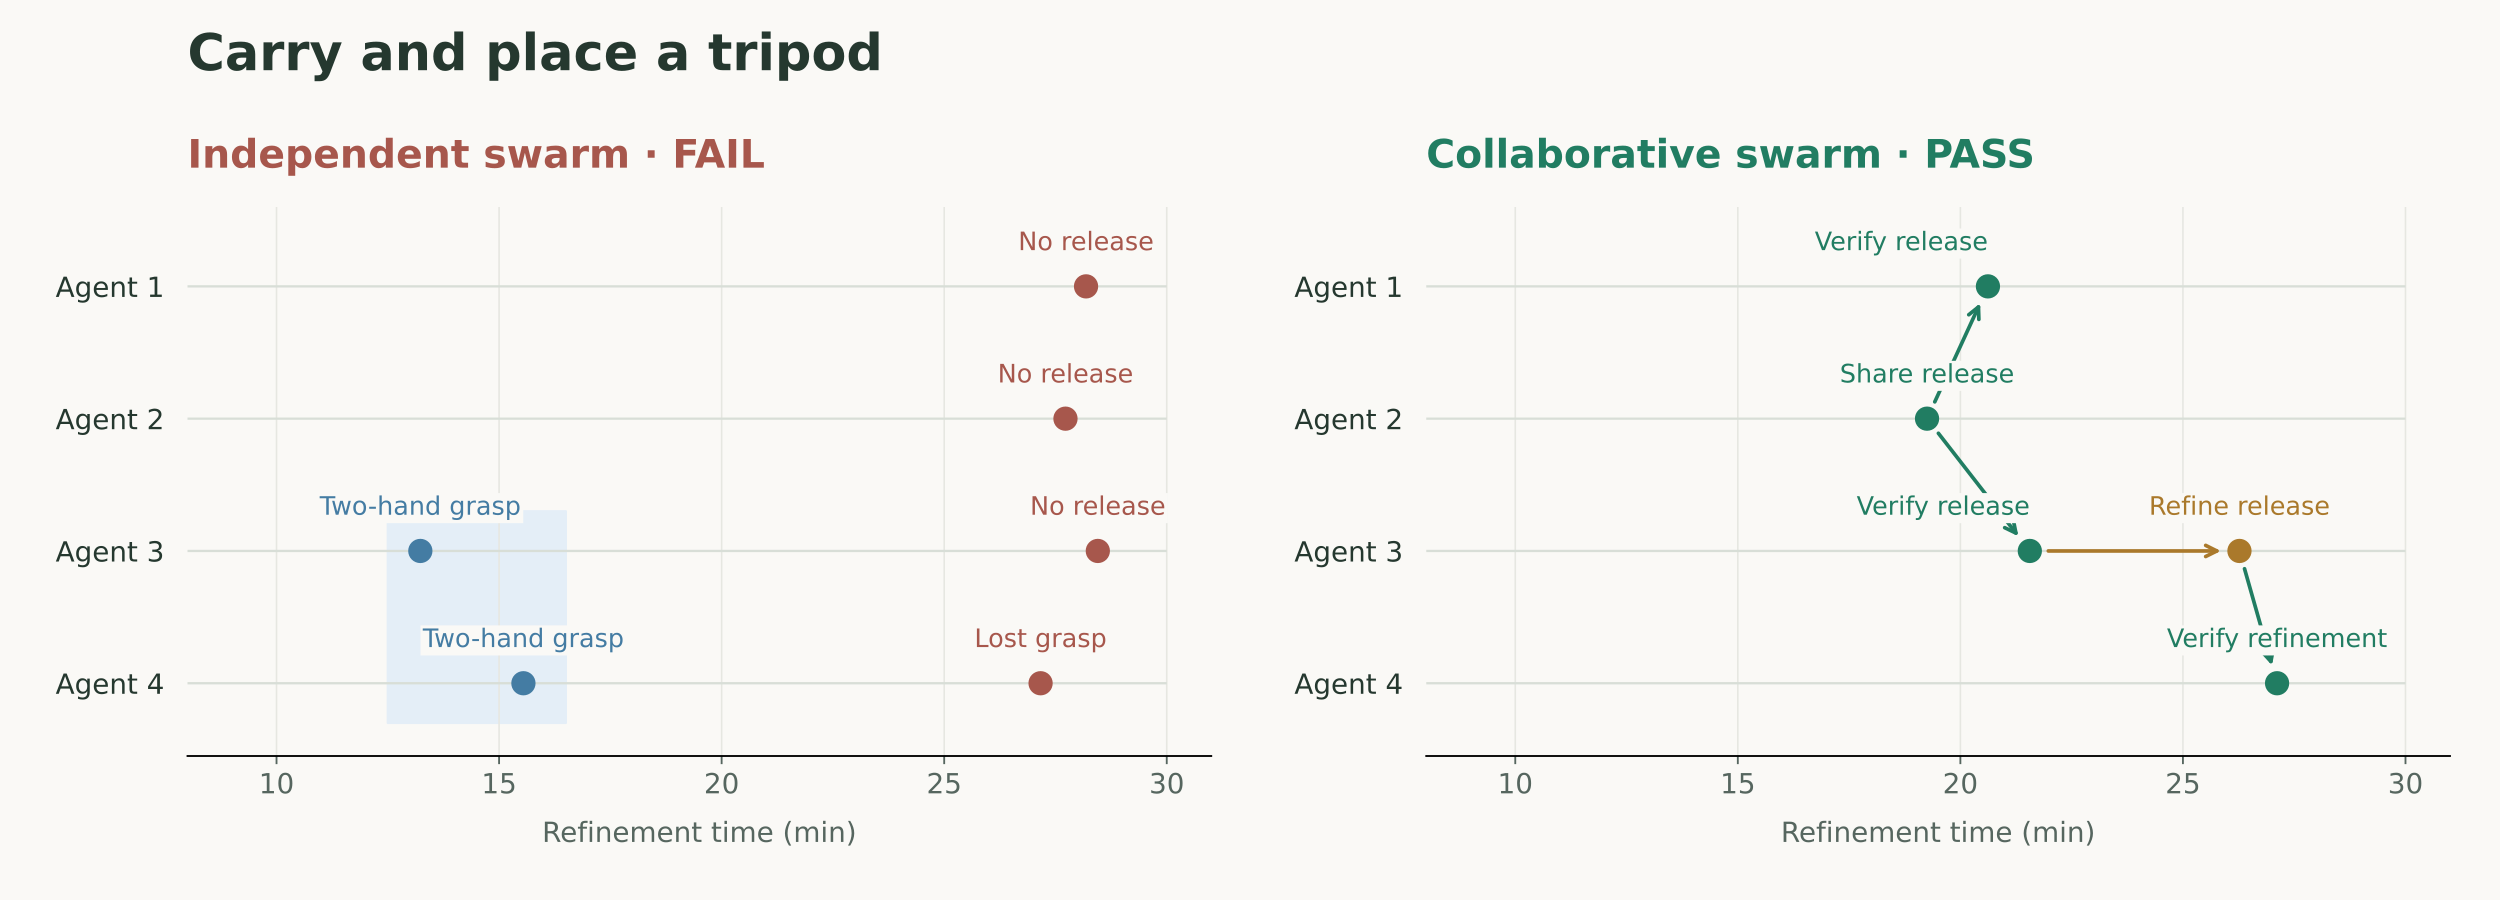
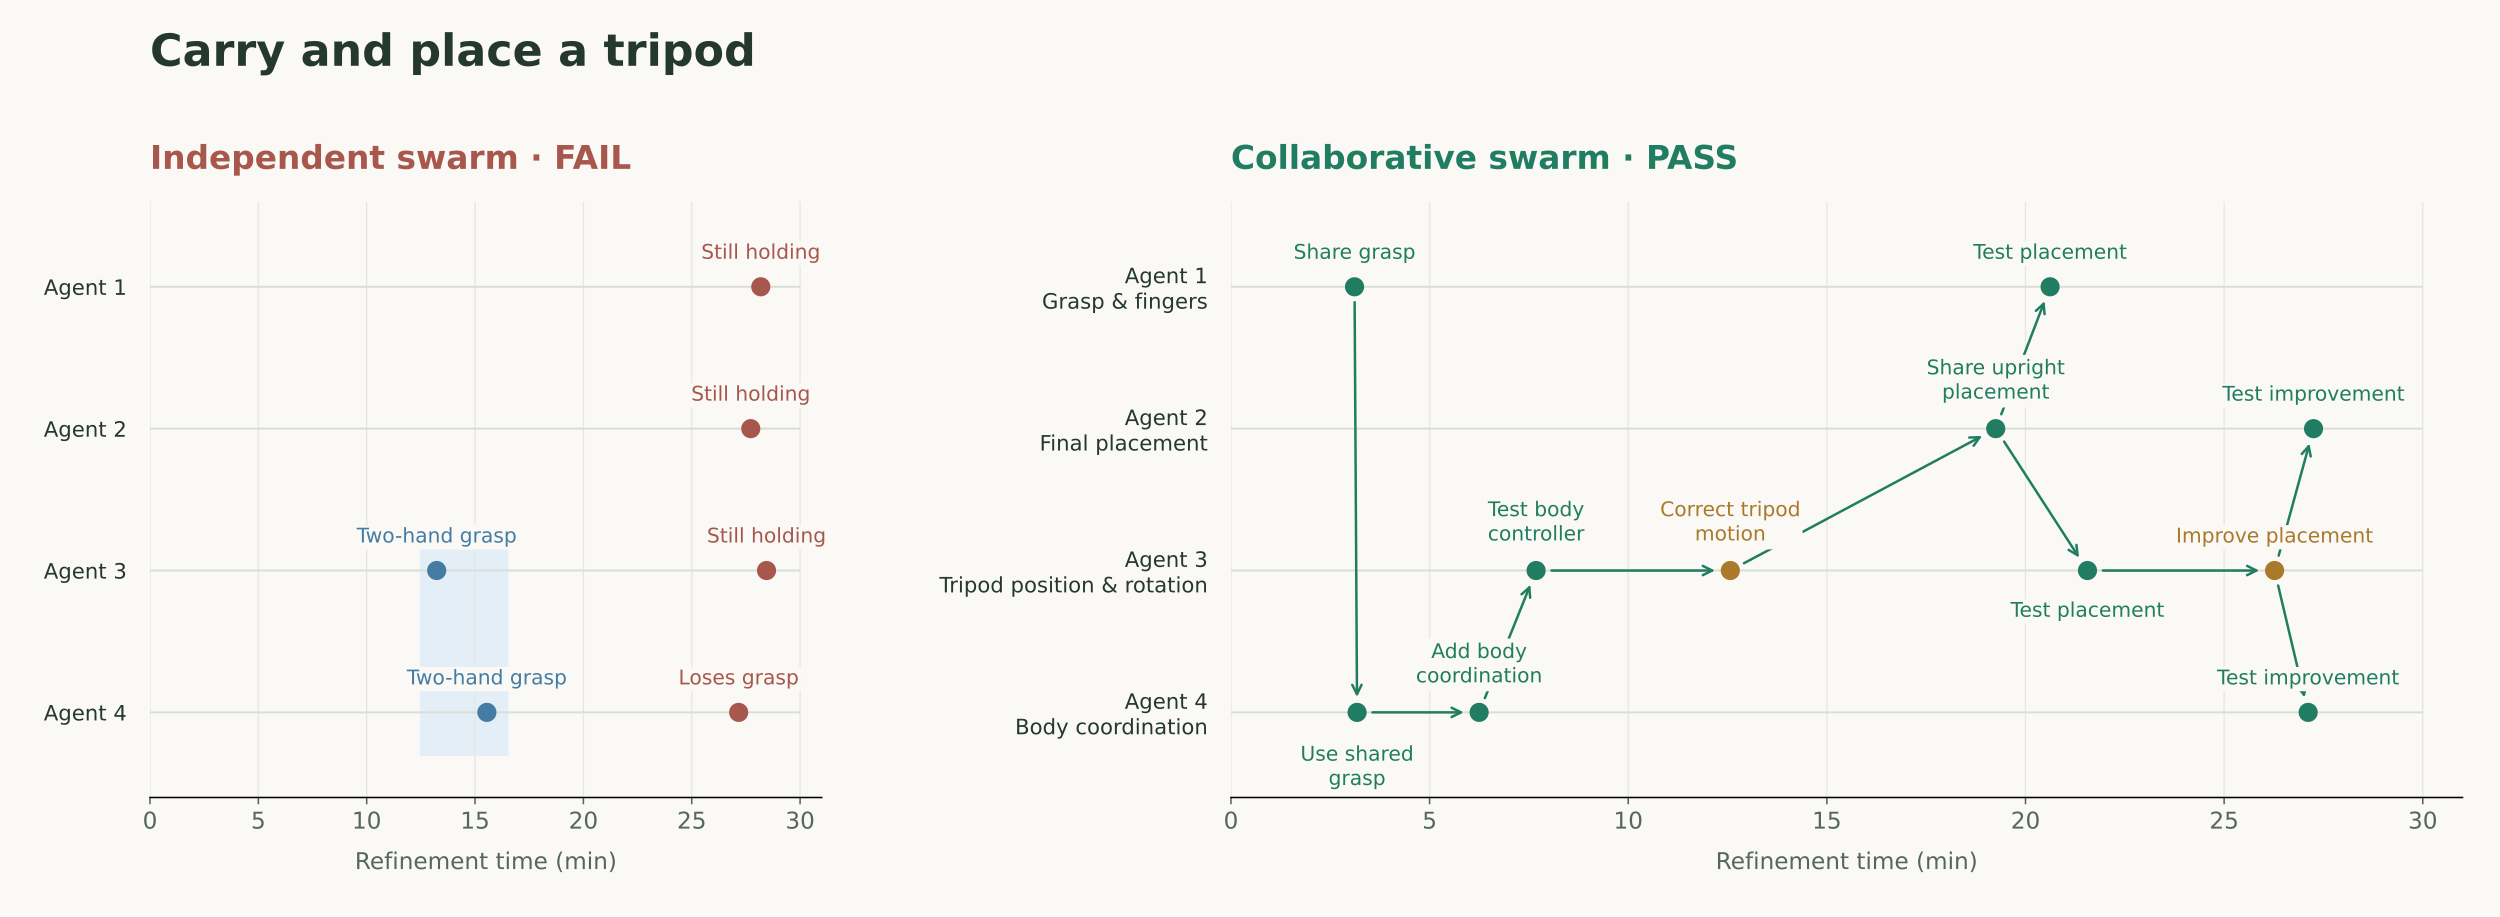
- <svg xmlns="http://www.w3.org/2000/svg" xmlns:xlink="http://www.w3.org/1999/xlink" width="1080pt" height="388.8pt" viewBox="0 0 1080 388.8" version="1.1">
+ <svg xmlns="http://www.w3.org/2000/svg" xmlns:xlink="http://www.w3.org/1999/xlink" width="1296pt" height="475.2pt" viewBox="0 0 1296 475.2" version="1.1">
  <defs>
    <style type="text/css">*{stroke-linejoin: round; stroke-linecap: butt}</style>
  </defs>
  <g id="figure_1">
    <g id="patch_1">
-       <path d="M 0 388.8 L 1080 388.8 L 1080 0 L 0 0 z " style="fill: #faf9f6" />
+       <path d="M 0 475.2 L 1296 475.2 L 1296 0 L 0 0 z " style="fill: #faf9f6" />
    </g>
    <g id="axes_1">
      <g id="patch_2">
-         <path d="M 81 326.592 L 523.262 326.592 L 523.262 89.424 L 81 89.424 z " style="fill: #faf9f6" />
+         <path d="M 77.76 413.424 L 425.995 413.424 L 425.995 104.544 L 77.76 104.544 z " style="fill: #faf9f6" />
      </g>
      <g id="FillBetweenPolyCollection_1">
        <defs>
-           <path id="m89af3f076c" d="M 167.53 -167.933 L 167.53 -76.495 L 244.445 -76.495 L 244.445 -167.933 L 244.445 -167.933 L 167.53 -167.933 z " style="stroke: #e4eef7" />
+           <path id="md6b4a79aeb" d="M 218.177 -201.507 L 218.177 -83.839 L 263.111 -83.839 L 263.111 -201.507 L 263.111 -201.507 L 218.177 -201.507 z " style="stroke: #e4eef7" />
        </defs>
-         <g clip-path="url(#pf061b79df8)">
-           <use xlink:href="#m89af3f076c" x="0" y="388.8" style="fill: #e4eef7; stroke: #e4eef7" />
+         <g clip-path="url(#pd0001af47b)">
+           <use xlink:href="#md6b4a79aeb" x="0" y="475.2" style="fill: #e4eef7; stroke: #e4eef7" />
        </g>
      </g>
      <g id="matplotlib.axis_1">
        <g id="xtick_1">
          <g id="line2d_1">
-             <path d="M 119.458 326.592 L 119.458 89.424 " clip-path="url(#pf061b79df8)" style="fill: none; stroke: #e6e7e1; stroke-width: 0.7; stroke-linecap: square" />
+             <path d="M 77.76 413.424 L 77.76 104.544 " clip-path="url(#pd0001af47b)" style="fill: none; stroke: #e6e7e1; stroke-width: 0.7; stroke-linecap: square" />
          </g>
          <g id="line2d_2">
            <defs>
-               <path id="mf4d7effaa9" d="M 0 0 L 0 3.5 " style="stroke: #56665f; stroke-width: 0.8" />
+               <path id="mdf3da23e3d" d="M 0 0 L 0 3.5 " style="stroke: #56665f; stroke-width: 0.8" />
            </defs>
            <g>
-               <use xlink:href="#mf4d7effaa9" x="119.458" y="326.592" style="fill: #56665f; stroke: #56665f; stroke-width: 0.8" />
+               <use xlink:href="#mdf3da23e3d" x="77.76" y="413.424" style="fill: #56665f; stroke: #56665f; stroke-width: 0.8" />
            </g>
          </g>
          <g id="text_1">
-             <text style="font-size: 12px; font-family: 'DejaVu Sans'; text-anchor: middle; fill: #56665f" x="119.458" y="342.709" transform="rotate(-0 119.4576 342.7092)">10</text>
+             <text style="font-size: 12px; font-family: 'DejaVu Sans'; text-anchor: middle; fill: #56665f" x="77.76" y="429.541" transform="rotate(-0 77.76 429.5412)">0</text>
          </g>
        </g>
        <g id="xtick_2">
          <g id="line2d_3">
-             <path d="M 215.602 326.592 L 215.602 89.424 " clip-path="url(#pf061b79df8)" style="fill: none; stroke: #e6e7e1; stroke-width: 0.7; stroke-linecap: square" />
+             <path d="M 133.927 413.424 L 133.927 104.544 " clip-path="url(#pd0001af47b)" style="fill: none; stroke: #e6e7e1; stroke-width: 0.7; stroke-linecap: square" />
          </g>
          <g id="line2d_4">
            <g>
-               <use xlink:href="#mf4d7effaa9" x="215.602" y="326.592" style="fill: #56665f; stroke: #56665f; stroke-width: 0.8" />
+               <use xlink:href="#mdf3da23e3d" x="133.927" y="413.424" style="fill: #56665f; stroke: #56665f; stroke-width: 0.8" />
            </g>
          </g>
          <g id="text_2">
-             <text style="font-size: 12px; font-family: 'DejaVu Sans'; text-anchor: middle; fill: #56665f" x="215.602" y="342.709" transform="rotate(-0 215.6016 342.7092)">15</text>
+             <text style="font-size: 12px; font-family: 'DejaVu Sans'; text-anchor: middle; fill: #56665f" x="133.927" y="429.541" transform="rotate(-0 133.927 429.5412)">5</text>
          </g>
        </g>
        <g id="xtick_3">
          <g id="line2d_5">
-             <path d="M 311.746 326.592 L 311.746 89.424 " clip-path="url(#pf061b79df8)" style="fill: none; stroke: #e6e7e1; stroke-width: 0.7; stroke-linecap: square" />
+             <path d="M 190.094 413.424 L 190.094 104.544 " clip-path="url(#pd0001af47b)" style="fill: none; stroke: #e6e7e1; stroke-width: 0.7; stroke-linecap: square" />
          </g>
          <g id="line2d_6">
            <g>
-               <use xlink:href="#mf4d7effaa9" x="311.746" y="326.592" style="fill: #56665f; stroke: #56665f; stroke-width: 0.8" />
+               <use xlink:href="#mdf3da23e3d" x="190.094" y="413.424" style="fill: #56665f; stroke: #56665f; stroke-width: 0.8" />
            </g>
          </g>
          <g id="text_3">
-             <text style="font-size: 12px; font-family: 'DejaVu Sans'; text-anchor: middle; fill: #56665f" x="311.746" y="342.709" transform="rotate(-0 311.7456 342.7092)">20</text>
+             <text style="font-size: 12px; font-family: 'DejaVu Sans'; text-anchor: middle; fill: #56665f" x="190.094" y="429.541" transform="rotate(-0 190.094 429.5412)">10</text>
          </g>
        </g>
        <g id="xtick_4">
          <g id="line2d_7">
-             <path d="M 407.89 326.592 L 407.89 89.424 " clip-path="url(#pf061b79df8)" style="fill: none; stroke: #e6e7e1; stroke-width: 0.7; stroke-linecap: square" />
+             <path d="M 246.261 413.424 L 246.261 104.544 " clip-path="url(#pd0001af47b)" style="fill: none; stroke: #e6e7e1; stroke-width: 0.7; stroke-linecap: square" />
          </g>
          <g id="line2d_8">
            <g>
-               <use xlink:href="#mf4d7effaa9" x="407.89" y="326.592" style="fill: #56665f; stroke: #56665f; stroke-width: 0.8" />
+               <use xlink:href="#mdf3da23e3d" x="246.261" y="413.424" style="fill: #56665f; stroke: #56665f; stroke-width: 0.8" />
            </g>
          </g>
          <g id="text_4">
-             <text style="font-size: 12px; font-family: 'DejaVu Sans'; text-anchor: middle; fill: #56665f" x="407.89" y="342.709" transform="rotate(-0 407.8896 342.7092)">25</text>
+             <text style="font-size: 12px; font-family: 'DejaVu Sans'; text-anchor: middle; fill: #56665f" x="246.261" y="429.541" transform="rotate(-0 246.2609 429.5412)">15</text>
          </g>
        </g>
        <g id="xtick_5">
          <g id="line2d_9">
-             <path d="M 504.034 326.592 L 504.034 89.424 " clip-path="url(#pf061b79df8)" style="fill: none; stroke: #e6e7e1; stroke-width: 0.7; stroke-linecap: square" />
+             <path d="M 302.428 413.424 L 302.428 104.544 " clip-path="url(#pd0001af47b)" style="fill: none; stroke: #e6e7e1; stroke-width: 0.7; stroke-linecap: square" />
          </g>
          <g id="line2d_10">
            <g>
-               <use xlink:href="#mf4d7effaa9" x="504.034" y="326.592" style="fill: #56665f; stroke: #56665f; stroke-width: 0.8" />
+               <use xlink:href="#mdf3da23e3d" x="302.428" y="413.424" style="fill: #56665f; stroke: #56665f; stroke-width: 0.8" />
            </g>
          </g>
          <g id="text_5">
-             <text style="font-size: 12px; font-family: 'DejaVu Sans'; text-anchor: middle; fill: #56665f" x="504.034" y="342.709" transform="rotate(-0 504.0336 342.7092)">30</text>
-           </g>
-         </g>
-         <g id="text_6">
-           <text style="font-size: 12px; font-family: 'DejaVu Sans'; text-anchor: middle; fill: #56665f" x="302.131" y="363.71" transform="rotate(-0 302.1312 363.7101)">Refinement time (min)</text>
+             <text style="font-size: 12px; font-family: 'DejaVu Sans'; text-anchor: middle; fill: #56665f" x="302.428" y="429.541" transform="rotate(-0 302.4279 429.5412)">20</text>
+           </g>
+         </g>
+         <g id="xtick_6">
+           <g id="line2d_11">
+             <path d="M 358.595 413.424 L 358.595 104.544 " clip-path="url(#pd0001af47b)" style="fill: none; stroke: #e6e7e1; stroke-width: 0.7; stroke-linecap: square" />
+           </g>
+           <g id="line2d_12">
+             <g>
+               <use xlink:href="#mdf3da23e3d" x="358.595" y="413.424" style="fill: #56665f; stroke: #56665f; stroke-width: 0.8" />
+             </g>
+           </g>
+           <g id="text_6">
+             <text style="font-size: 12px; font-family: 'DejaVu Sans'; text-anchor: middle; fill: #56665f" x="358.595" y="429.541" transform="rotate(-0 358.5949 429.5412)">25</text>
+           </g>
+         </g>
+         <g id="xtick_7">
+           <g id="line2d_13">
+             <path d="M 414.762 413.424 L 414.762 104.544 " clip-path="url(#pd0001af47b)" style="fill: none; stroke: #e6e7e1; stroke-width: 0.7; stroke-linecap: square" />
+           </g>
+           <g id="line2d_14">
+             <g>
+               <use xlink:href="#mdf3da23e3d" x="414.762" y="413.424" style="fill: #56665f; stroke: #56665f; stroke-width: 0.8" />
+             </g>
+           </g>
+           <g id="text_7">
+             <text style="font-size: 12px; font-family: 'DejaVu Sans'; text-anchor: middle; fill: #56665f" x="414.762" y="429.541" transform="rotate(-0 414.7619 429.5412)">30</text>
+           </g>
+         </g>
+         <g id="text_8">
+           <text style="font-size: 12px; font-family: 'DejaVu Sans'; text-anchor: middle; fill: #56665f" x="251.878" y="450.542" transform="rotate(-0 251.8776 450.5421)">Refinement time (min)</text>
        </g>
      </g>
      <g id="matplotlib.axis_2">
        <g id="ytick_1">
-           <g id="line2d_11" />
-           <g id="text_7">
-             <text style="font-size: 12px; font-family: 'DejaVu Sans'; text-anchor: end; fill: #25382f" x="71" y="128.272" transform="rotate(-0 71 128.2719)">Agent 1</text>
+           <g id="line2d_15" />
+           <g id="text_9">
+             <text style="font-size: 11px; font-family: 'DejaVu Sans'; text-anchor: end; fill: #25382f" x="65.76" y="152.848" transform="rotate(-0 65.76 152.8484)">Agent 1</text>
          </g>
        </g>
        <g id="ytick_2">
-           <g id="line2d_12" />
-           <g id="text_8">
-             <text style="font-size: 12px; font-family: 'DejaVu Sans'; text-anchor: end; fill: #25382f" x="71" y="185.421" transform="rotate(-0 71 185.4209)">Agent 2</text>
+           <g id="line2d_16" />
+           <g id="text_10">
+             <text style="font-size: 11px; font-family: 'DejaVu Sans'; text-anchor: end; fill: #25382f" x="65.76" y="226.391" transform="rotate(-0 65.76 226.3913)">Agent 2</text>
          </g>
        </g>
        <g id="ytick_3">
-           <g id="line2d_13" />
-           <g id="text_9">
-             <text style="font-size: 12px; font-family: 'DejaVu Sans'; text-anchor: end; fill: #25382f" x="71" y="242.57" transform="rotate(-0 71 242.5698)">Agent 3</text>
+           <g id="line2d_17" />
+           <g id="text_11">
+             <text style="font-size: 11px; font-family: 'DejaVu Sans'; text-anchor: end; fill: #25382f" x="65.76" y="299.934" transform="rotate(-0 65.76 299.9341)">Agent 3</text>
          </g>
        </g>
        <g id="ytick_4">
-           <g id="line2d_14" />
-           <g id="text_10">
-             <text style="font-size: 12px; font-family: 'DejaVu Sans'; text-anchor: end; fill: #25382f" x="71" y="299.719" transform="rotate(-0 71 299.7187)">Agent 4</text>
+           <g id="line2d_18" />
+           <g id="text_12">
+             <text style="font-size: 11px; font-family: 'DejaVu Sans'; text-anchor: end; fill: #25382f" x="65.76" y="373.477" transform="rotate(-0 65.76 373.477)">Agent 4</text>
          </g>
        </g>
      </g>
      <g id="LineCollection_1">
-         <path d="M 81 123.713 L 504.034 123.713 " clip-path="url(#pf061b79df8)" style="fill: none; stroke: #d8ded7" />
+         <path d="M 77.76 148.67 L 414.762 148.67 " clip-path="url(#pd0001af47b)" style="fill: none; stroke: #d8ded7" />
      </g>
      <g id="LineCollection_2">
-         <path d="M 81 180.862 L 504.034 180.862 " clip-path="url(#pf061b79df8)" style="fill: none; stroke: #d8ded7" />
+         <path d="M 77.76 222.213 L 414.762 222.213 " clip-path="url(#pd0001af47b)" style="fill: none; stroke: #d8ded7" />
      </g>
      <g id="LineCollection_3">
-         <path d="M 81 238.011 L 504.034 238.011 " clip-path="url(#pf061b79df8)" style="fill: none; stroke: #d8ded7" />
+         <path d="M 77.76 295.755 L 414.762 295.755 " clip-path="url(#pd0001af47b)" style="fill: none; stroke: #d8ded7" />
      </g>
      <g id="LineCollection_4">
-         <path d="M 81 295.16 L 504.034 295.16 " clip-path="url(#pf061b79df8)" style="fill: none; stroke: #d8ded7" />
+         <path d="M 77.76 369.298 L 414.762 369.298 " clip-path="url(#pd0001af47b)" style="fill: none; stroke: #d8ded7" />
      </g>
      <g id="patch_3">
-         <path d="M 81 326.592 L 523.262 326.592 " style="fill: none; stroke: #000000; stroke-width: 0.8; stroke-linejoin: miter; stroke-linecap: square" />
-       </g>
-       <g id="text_11">
-         <text style="font-weight: 700; font-size: 17px; font-family: 'DejaVu Sans'; text-anchor: start; fill: #a7574c" x="81" y="72.424" transform="rotate(-0 81 72.424)">Independent swarm · FAIL</text>
+         <path d="M 77.76 413.424 L 425.995 413.424 " style="fill: none; stroke: #000000; stroke-width: 0.8; stroke-linejoin: miter; stroke-linecap: square" />
+       </g>
+       <g id="text_13">
+         <text style="font-weight: 700; font-size: 17px; font-family: 'DejaVu Sans'; text-anchor: start; fill: #a7574c" x="77.76" y="87.544" transform="rotate(-0 77.76 87.544)">Independent swarm · FAIL</text>
      </g>
      <g id="PathCollection_1">
        <defs>
-           <path id="ma78e8a7a97" d="M 0 4.743 C 1.258 4.743 2.465 4.244 3.354 3.354 C 4.244 2.465 4.743 1.258 4.743 0 C 4.743 -1.258 4.244 -2.465 3.354 -3.354 C 2.465 -4.244 1.258 -4.743 0 -4.743 C -1.258 -4.743 -2.465 -4.244 -3.354 -3.354 C -4.244 -2.465 -4.743 -1.258 -4.743 0 C -4.743 1.258 -4.244 2.465 -3.354 3.354 C -2.465 4.244 -1.258 4.743 0 4.743 z " style="stroke: #a7574c" />
+           <path id="mbe063cc3fa" d="M 0 4.472 C 1.186 4.472 2.324 4.001 3.162 3.162 C 4.001 2.324 4.472 1.186 4.472 0 C 4.472 -1.186 4.001 -2.324 3.162 -3.162 C 2.324 -4.001 1.186 -4.472 0 -4.472 C -1.186 -4.472 -2.324 -4.001 -3.162 -3.162 C -4.001 -2.324 -4.472 -1.186 -4.472 0 C -4.472 1.186 -4.001 2.324 -3.162 3.162 C -2.324 4.001 -1.186 4.472 0 4.472 z " style="stroke: #a7574c" />
        </defs>
-         <g clip-path="url(#pf061b79df8)">
-           <use xlink:href="#ma78e8a7a97" x="469.17" y="123.713" style="fill: #a7574c; stroke: #a7574c" />
+         <g clip-path="url(#pd0001af47b)">
+           <use xlink:href="#mbe063cc3fa" x="394.395" y="148.67" style="fill: #a7574c; stroke: #a7574c" />
        </g>
      </g>
      <g id="PathCollection_2">
-         <g clip-path="url(#pf061b79df8)">
-           <use xlink:href="#ma78e8a7a97" x="460.284" y="180.862" style="fill: #a7574c; stroke: #a7574c" />
+         <g clip-path="url(#pd0001af47b)">
+           <use xlink:href="#mbe063cc3fa" x="389.203" y="222.213" style="fill: #a7574c; stroke: #a7574c" />
        </g>
      </g>
      <g id="PathCollection_3">
        <defs>
-           <path id="m26a2478d91" d="M 0 4.743 C 1.258 4.743 2.465 4.244 3.354 3.354 C 4.244 2.465 4.743 1.258 4.743 0 C 4.743 -1.258 4.244 -2.465 3.354 -3.354 C 2.465 -4.244 1.258 -4.743 0 -4.743 C -1.258 -4.743 -2.465 -4.244 -3.354 -3.354 C -4.244 -2.465 -4.743 -1.258 -4.743 0 C -4.743 1.258 -4.244 2.465 -3.354 3.354 C -2.465 4.244 -1.258 4.743 0 4.743 z " style="stroke: #447ca3" />
+           <path id="m1088057243" d="M 0 4.472 C 1.186 4.472 2.324 4.001 3.162 3.162 C 4.001 2.324 4.472 1.186 4.472 0 C 4.472 -1.186 4.001 -2.324 3.162 -3.162 C 2.324 -4.001 1.186 -4.472 0 -4.472 C -1.186 -4.472 -2.324 -4.001 -3.162 -3.162 C -4.001 -2.324 -4.472 -1.186 -4.472 0 C -4.472 1.186 -4.001 2.324 -3.162 3.162 C -2.324 4.001 -1.186 4.472 0 4.472 z " style="stroke: #447ca3" />
        </defs>
-         <g clip-path="url(#pf061b79df8)">
-           <use xlink:href="#m26a2478d91" x="181.582" y="238.011" style="fill: #447ca3; stroke: #447ca3" />
+         <g clip-path="url(#pd0001af47b)">
+           <use xlink:href="#m1088057243" x="226.387" y="295.755" style="fill: #447ca3; stroke: #447ca3" />
        </g>
      </g>
      <g id="PathCollection_4">
-         <g clip-path="url(#pf061b79df8)">
-           <use xlink:href="#ma78e8a7a97" x="474.258" y="238.011" style="fill: #a7574c; stroke: #a7574c" />
+         <g clip-path="url(#pd0001af47b)">
+           <use xlink:href="#mbe063cc3fa" x="397.367" y="295.755" style="fill: #a7574c; stroke: #a7574c" />
        </g>
      </g>
      <g id="PathCollection_5">
-         <g clip-path="url(#pf061b79df8)">
-           <use xlink:href="#m26a2478d91" x="226.115" y="295.16" style="fill: #447ca3; stroke: #447ca3" />
+         <g clip-path="url(#pd0001af47b)">
+           <use xlink:href="#m1088057243" x="252.403" y="369.298" style="fill: #447ca3; stroke: #447ca3" />
        </g>
      </g>
      <g id="PathCollection_6">
-         <g clip-path="url(#pf061b79df8)">
-           <use xlink:href="#ma78e8a7a97" x="449.531" y="295.16" style="fill: #a7574c; stroke: #a7574c" />
-         </g>
-       </g>
-       <g id="text_12">
+         <g clip-path="url(#pd0001af47b)">
+           <use xlink:href="#mbe063cc3fa" x="382.921" y="369.298" style="fill: #a7574c; stroke: #a7574c" />
+         </g>
+       </g>
+       <g id="text_14">
        <g id="patch_4">
-           <path d="M 438.896 111.703 L 499.444 111.703 L 499.444 98.722 L 438.896 98.722 z " style="fill: #faf9f6" />
-         </g>
-         <text style="font-size: 11px; font-family: 'DejaVu Sans'; text-anchor: middle; fill: #a7574c" x="469.17" y="108.071" transform="rotate(-0 469.1698 108.0708)">No release</text>
-       </g>
-       <g id="text_13">
+           <path d="M 362.46 137.72 L 426.329 137.72 L 426.329 125.119 L 362.46 125.119 z " style="fill: #faf9f6" />
+         </g>
+         <text style="font-size: 10.5px; font-family: 'DejaVu Sans'; text-anchor: middle; fill: #a7574c" x="394.395" y="134.147" transform="rotate(-0 394.3946 134.1473)">Still holding</text>
+       </g>
+       <g id="text_15">
        <g id="patch_5">
-           <path d="M 430.01 168.852 L 490.558 168.852 L 490.558 155.871 L 430.01 155.871 z " style="fill: #faf9f6" />
-         </g>
-         <text style="font-size: 11px; font-family: 'DejaVu Sans'; text-anchor: middle; fill: #a7574c" x="460.284" y="165.22" transform="rotate(-0 460.2837 165.2197)">No release</text>
-       </g>
-       <g id="text_14">
+           <path d="M 357.269 211.263 L 421.138 211.263 L 421.138 198.662 L 357.269 198.662 z " style="fill: #faf9f6" />
+         </g>
+         <text style="font-size: 10.5px; font-family: 'DejaVu Sans'; text-anchor: middle; fill: #a7574c" x="389.203" y="207.69" transform="rotate(-0 389.2033 207.6901)">Still holding</text>
+       </g>
+       <g id="text_16">
        <g id="patch_6">
-           <path d="M 137.132 226.001 L 226.033 226.001 L 226.033 213.02 L 137.132 213.02 z " style="fill: #faf9f6" />
-         </g>
-         <text style="font-size: 11px; font-family: 'DejaVu Sans'; text-anchor: middle; fill: #447ca3" x="181.582" y="222.369" transform="rotate(-0 181.5823 222.3686)">Two-hand grasp</text>
-       </g>
-       <g id="text_15">
+           <path d="M 183.852 284.805 L 268.922 284.805 L 268.922 272.205 L 183.852 272.205 z " style="fill: #faf9f6" />
+         </g>
+         <text style="font-size: 10.5px; font-family: 'DejaVu Sans'; text-anchor: middle; fill: #447ca3" x="226.387" y="281.233" transform="rotate(-0 226.387 281.233)">Two-hand grasp</text>
+       </g>
+       <g id="text_17">
        <g id="patch_7">
-           <path d="M 443.984 226.001 L 504.532 226.001 L 504.532 213.02 L 443.984 213.02 z " style="fill: #faf9f6" />
-         </g>
-         <text style="font-size: 11px; font-family: 'DejaVu Sans'; text-anchor: middle; fill: #a7574c" x="474.258" y="222.369" transform="rotate(-0 474.2582 222.3686)">No release</text>
-       </g>
-       <g id="text_16">
+           <path d="M 365.432 284.805 L 429.302 284.805 L 429.302 272.205 L 365.432 272.205 z " style="fill: #faf9f6" />
+         </g>
+         <text style="font-size: 10.5px; font-family: 'DejaVu Sans'; text-anchor: middle; fill: #a7574c" x="397.367" y="281.233" transform="rotate(-0 397.3672 281.233)">Still holding</text>
+       </g>
+       <g id="text_18">
        <g id="patch_8">
-           <path d="M 181.664 283.15 L 270.565 283.15 L 270.565 270.169 L 181.664 270.169 z " style="fill: #faf9f6" />
-         </g>
-         <text style="font-size: 11px; font-family: 'DejaVu Sans'; text-anchor: middle; fill: #447ca3" x="226.115" y="279.518" transform="rotate(-0 226.1148 279.5175)">Two-hand grasp</text>
-       </g>
-       <g id="text_17">
+           <path d="M 209.868 358.348 L 294.938 358.348 L 294.938 345.747 L 209.868 345.747 z " style="fill: #faf9f6" />
+         </g>
+         <text style="font-size: 10.5px; font-family: 'DejaVu Sans'; text-anchor: middle; fill: #447ca3" x="252.403" y="354.776" transform="rotate(-0 252.4027 354.7758)">Two-hand grasp</text>
+       </g>
+       <g id="text_19">
        <g id="patch_9">
-           <path d="M 419.958 283.15 L 479.103 283.15 L 479.103 270.17 L 419.958 270.17 z " style="fill: #faf9f6" />
-         </g>
-         <text style="font-size: 11px; font-family: 'DejaVu Sans'; text-anchor: middle; fill: #a7574c" x="449.531" y="279.518" transform="rotate(-0 449.5306 279.5175)">Lost grasp</text>
+           <path d="M 350.681 358.348 L 415.162 358.348 L 415.162 345.748 L 350.681 345.748 z " style="fill: #faf9f6" />
+         </g>
+         <text style="font-size: 10.5px; font-family: 'DejaVu Sans'; text-anchor: middle; fill: #a7574c" x="382.921" y="354.776" transform="rotate(-0 382.9214 354.7758)">Loses grasp</text>
      </g>
    </g>
    <g id="axes_2">
      <g id="patch_10">
-         <path d="M 616.138 326.592 L 1058.4 326.592 L 1058.4 89.424 L 616.138 89.424 z " style="fill: #faf9f6" />
+         <path d="M 638.129 413.424 L 1276.56 413.424 L 1276.56 104.544 L 638.129 104.544 z " style="fill: #faf9f6" />
      </g>
      <g id="matplotlib.axis_3">
-         <g id="xtick_6">
-           <g id="line2d_15">
-             <path d="M 654.595 326.592 L 654.595 89.424 " clip-path="url(#pc90dd9e366)" style="fill: none; stroke: #e6e7e1; stroke-width: 0.7; stroke-linecap: square" />
-           </g>
-           <g id="line2d_16">
-             <g>
-               <use xlink:href="#mf4d7effaa9" x="654.595" y="326.592" style="fill: #56665f; stroke: #56665f; stroke-width: 0.8" />
-             </g>
-           </g>
-           <g id="text_18">
-             <text style="font-size: 12px; font-family: 'DejaVu Sans'; text-anchor: middle; fill: #56665f" x="654.595" y="342.709" transform="rotate(-0 654.5952 342.7092)">10</text>
-           </g>
-         </g>
-         <g id="xtick_7">
-           <g id="line2d_17">
-             <path d="M 750.739 326.592 L 750.739 89.424 " clip-path="url(#pc90dd9e366)" style="fill: none; stroke: #e6e7e1; stroke-width: 0.7; stroke-linecap: square" />
-           </g>
-           <g id="line2d_18">
-             <g>
-               <use xlink:href="#mf4d7effaa9" x="750.739" y="326.592" style="fill: #56665f; stroke: #56665f; stroke-width: 0.8" />
-             </g>
-           </g>
-           <g id="text_19">
-             <text style="font-size: 12px; font-family: 'DejaVu Sans'; text-anchor: middle; fill: #56665f" x="750.739" y="342.709" transform="rotate(-0 750.7392 342.7092)">15</text>
-           </g>
-         </g>
        <g id="xtick_8">
          <g id="line2d_19">
-             <path d="M 846.883 326.592 L 846.883 89.424 " clip-path="url(#pc90dd9e366)" style="fill: none; stroke: #e6e7e1; stroke-width: 0.7; stroke-linecap: square" />
+             <path d="M 638.129 413.424 L 638.129 104.544 " clip-path="url(#p27bdf84a08)" style="fill: none; stroke: #e6e7e1; stroke-width: 0.7; stroke-linecap: square" />
          </g>
          <g id="line2d_20">
            <g>
-               <use xlink:href="#mf4d7effaa9" x="846.883" y="326.592" style="fill: #56665f; stroke: #56665f; stroke-width: 0.8" />
+               <use xlink:href="#mdf3da23e3d" x="638.129" y="413.424" style="fill: #56665f; stroke: #56665f; stroke-width: 0.8" />
            </g>
          </g>
          <g id="text_20">
-             <text style="font-size: 12px; font-family: 'DejaVu Sans'; text-anchor: middle; fill: #56665f" x="846.883" y="342.709" transform="rotate(-0 846.8832 342.7092)">20</text>
+             <text style="font-size: 12px; font-family: 'DejaVu Sans'; text-anchor: middle; fill: #56665f" x="638.129" y="429.541" transform="rotate(-0 638.1286 429.5412)">0</text>
          </g>
        </g>
        <g id="xtick_9">
          <g id="line2d_21">
-             <path d="M 943.027 326.592 L 943.027 89.424 " clip-path="url(#pc90dd9e366)" style="fill: none; stroke: #e6e7e1; stroke-width: 0.7; stroke-linecap: square" />
+             <path d="M 741.101 413.424 L 741.101 104.544 " clip-path="url(#p27bdf84a08)" style="fill: none; stroke: #e6e7e1; stroke-width: 0.7; stroke-linecap: square" />
          </g>
          <g id="line2d_22">
            <g>
-               <use xlink:href="#mf4d7effaa9" x="943.027" y="326.592" style="fill: #56665f; stroke: #56665f; stroke-width: 0.8" />
+               <use xlink:href="#mdf3da23e3d" x="741.101" y="413.424" style="fill: #56665f; stroke: #56665f; stroke-width: 0.8" />
            </g>
          </g>
          <g id="text_21">
-             <text style="font-size: 12px; font-family: 'DejaVu Sans'; text-anchor: middle; fill: #56665f" x="943.027" y="342.709" transform="rotate(-0 943.0272 342.7092)">25</text>
+             <text style="font-size: 12px; font-family: 'DejaVu Sans'; text-anchor: middle; fill: #56665f" x="741.101" y="429.541" transform="rotate(-0 741.1014 429.5412)">5</text>
          </g>
        </g>
        <g id="xtick_10">
          <g id="line2d_23">
-             <path d="M 1039.171 326.592 L 1039.171 89.424 " clip-path="url(#pc90dd9e366)" style="fill: none; stroke: #e6e7e1; stroke-width: 0.7; stroke-linecap: square" />
+             <path d="M 844.074 413.424 L 844.074 104.544 " clip-path="url(#p27bdf84a08)" style="fill: none; stroke: #e6e7e1; stroke-width: 0.7; stroke-linecap: square" />
          </g>
          <g id="line2d_24">
            <g>
-               <use xlink:href="#mf4d7effaa9" x="1039.171" y="326.592" style="fill: #56665f; stroke: #56665f; stroke-width: 0.8" />
+               <use xlink:href="#mdf3da23e3d" x="844.074" y="413.424" style="fill: #56665f; stroke: #56665f; stroke-width: 0.8" />
            </g>
          </g>
          <g id="text_22">
-             <text style="font-size: 12px; font-family: 'DejaVu Sans'; text-anchor: middle; fill: #56665f" x="1039.171" y="342.709" transform="rotate(-0 1039.171 342.7092)">30</text>
-           </g>
-         </g>
-         <g id="text_23">
-           <text style="font-size: 12px; font-family: 'DejaVu Sans'; text-anchor: middle; fill: #56665f" x="837.269" y="363.71" transform="rotate(-0 837.2688 363.7101)">Refinement time (min)</text>
+             <text style="font-size: 12px; font-family: 'DejaVu Sans'; text-anchor: middle; fill: #56665f" x="844.074" y="429.541" transform="rotate(-0 844.0742 429.5412)">10</text>
+           </g>
+         </g>
+         <g id="xtick_11">
+           <g id="line2d_25">
+             <path d="M 947.047 413.424 L 947.047 104.544 " clip-path="url(#p27bdf84a08)" style="fill: none; stroke: #e6e7e1; stroke-width: 0.7; stroke-linecap: square" />
+           </g>
+           <g id="line2d_26">
+             <g>
+               <use xlink:href="#mdf3da23e3d" x="947.047" y="413.424" style="fill: #56665f; stroke: #56665f; stroke-width: 0.8" />
+             </g>
+           </g>
+           <g id="text_23">
+             <text style="font-size: 12px; font-family: 'DejaVu Sans'; text-anchor: middle; fill: #56665f" x="947.047" y="429.541" transform="rotate(-0 947.047 429.5412)">15</text>
+           </g>
+         </g>
+         <g id="xtick_12">
+           <g id="line2d_27">
+             <path d="M 1050.02 413.424 L 1050.02 104.544 " clip-path="url(#p27bdf84a08)" style="fill: none; stroke: #e6e7e1; stroke-width: 0.7; stroke-linecap: square" />
+           </g>
+           <g id="line2d_28">
+             <g>
+               <use xlink:href="#mdf3da23e3d" x="1050.02" y="413.424" style="fill: #56665f; stroke: #56665f; stroke-width: 0.8" />
+             </g>
+           </g>
+           <g id="text_24">
+             <text style="font-size: 12px; font-family: 'DejaVu Sans'; text-anchor: middle; fill: #56665f" x="1050.02" y="429.541" transform="rotate(-0 1050.02 429.5412)">20</text>
+           </g>
+         </g>
+         <g id="xtick_13">
+           <g id="line2d_29">
+             <path d="M 1152.993 413.424 L 1152.993 104.544 " clip-path="url(#p27bdf84a08)" style="fill: none; stroke: #e6e7e1; stroke-width: 0.7; stroke-linecap: square" />
+           </g>
+           <g id="line2d_30">
+             <g>
+               <use xlink:href="#mdf3da23e3d" x="1152.993" y="413.424" style="fill: #56665f; stroke: #56665f; stroke-width: 0.8" />
+             </g>
+           </g>
+           <g id="text_25">
+             <text style="font-size: 12px; font-family: 'DejaVu Sans'; text-anchor: middle; fill: #56665f" x="1152.993" y="429.541" transform="rotate(-0 1152.993 429.5412)">25</text>
+           </g>
+         </g>
+         <g id="xtick_14">
+           <g id="line2d_31">
+             <path d="M 1255.965 413.424 L 1255.965 104.544 " clip-path="url(#p27bdf84a08)" style="fill: none; stroke: #e6e7e1; stroke-width: 0.7; stroke-linecap: square" />
+           </g>
+           <g id="line2d_32">
+             <g>
+               <use xlink:href="#mdf3da23e3d" x="1255.965" y="413.424" style="fill: #56665f; stroke: #56665f; stroke-width: 0.8" />
+             </g>
+           </g>
+           <g id="text_26">
+             <text style="font-size: 12px; font-family: 'DejaVu Sans'; text-anchor: middle; fill: #56665f" x="1255.965" y="429.541" transform="rotate(-0 1255.965 429.5412)">30</text>
+           </g>
+         </g>
+         <g id="text_27">
+           <text style="font-size: 12px; font-family: 'DejaVu Sans'; text-anchor: middle; fill: #56665f" x="957.344" y="450.542" transform="rotate(-0 957.3443 450.5421)">Refinement time (min)</text>
        </g>
      </g>
      <g id="matplotlib.axis_4">
        <g id="ytick_5">
-           <g id="line2d_25" />
-           <g id="text_24">
-             <text style="font-size: 12px; font-family: 'DejaVu Sans'; text-anchor: end; fill: #25382f" x="606.138" y="128.272" transform="rotate(-0 606.1376 128.2719)">Agent 1</text>
+           <g id="line2d_33" />
+           <g id="text_28">
+             <text style="font-size: 11px; font-family: 'DejaVu Sans'; fill: #25382f" transform="translate(583.0739 146.7975)">Agent 1</text>
+             <text style="font-size: 11px; font-family: 'DejaVu Sans'; fill: #25382f" transform="translate(540.155 160.0005)">Grasp &amp; fingers</text>
          </g>
        </g>
        <g id="ytick_6">
-           <g id="line2d_26" />
-           <g id="text_25">
-             <text style="font-size: 12px; font-family: 'DejaVu Sans'; text-anchor: end; fill: #25382f" x="606.138" y="185.421" transform="rotate(-0 606.1376 185.4209)">Agent 2</text>
+           <g id="line2d_34" />
+           <g id="text_29">
+             <text style="font-size: 11px; font-family: 'DejaVu Sans'; fill: #25382f" transform="translate(583.0739 220.3403)">Agent 2</text>
+             <text style="font-size: 11px; font-family: 'DejaVu Sans'; fill: #25382f" transform="translate(538.9193 233.5433)">Final placement</text>
          </g>
        </g>
        <g id="ytick_7">
-           <g id="line2d_27" />
-           <g id="text_26">
-             <text style="font-size: 12px; font-family: 'DejaVu Sans'; text-anchor: end; fill: #25382f" x="606.138" y="242.57" transform="rotate(-0 606.1376 242.5698)">Agent 3</text>
+           <g id="line2d_35" />
+           <g id="text_30">
+             <text style="font-size: 11px; font-family: 'DejaVu Sans'; fill: #25382f" transform="translate(583.0739 293.8832)">Agent 3</text>
+             <text style="font-size: 11px; font-family: 'DejaVu Sans'; fill: #25382f" transform="translate(486.9821 307.0862)">Tripod position &amp; rotation</text>
          </g>
        </g>
        <g id="ytick_8">
-           <g id="line2d_28" />
-           <g id="text_27">
-             <text style="font-size: 12px; font-family: 'DejaVu Sans'; text-anchor: end; fill: #25382f" x="606.138" y="299.719" transform="rotate(-0 606.1376 299.7187)">Agent 4</text>
+           <g id="line2d_36" />
+           <g id="text_31">
+             <text style="font-size: 11px; font-family: 'DejaVu Sans'; fill: #25382f" transform="translate(583.0739 367.426)">Agent 4</text>
+             <text style="font-size: 11px; font-family: 'DejaVu Sans'; fill: #25382f" transform="translate(526.2005 380.629)">Body coordination</text>
          </g>
        </g>
      </g>
      <g id="LineCollection_5">
-         <path d="M 616.138 123.713 L 1039.171 123.713 " clip-path="url(#pc90dd9e366)" style="fill: none; stroke: #d8ded7" />
+         <path d="M 638.129 148.67 L 1255.965 148.67 " clip-path="url(#p27bdf84a08)" style="fill: none; stroke: #d8ded7" />
      </g>
      <g id="LineCollection_6">
-         <path d="M 616.138 180.862 L 1039.171 180.862 " clip-path="url(#pc90dd9e366)" style="fill: none; stroke: #d8ded7" />
+         <path d="M 638.129 222.213 L 1255.965 222.213 " clip-path="url(#p27bdf84a08)" style="fill: none; stroke: #d8ded7" />
      </g>
      <g id="LineCollection_7">
-         <path d="M 616.138 238.011 L 1039.171 238.011 " clip-path="url(#pc90dd9e366)" style="fill: none; stroke: #d8ded7" />
+         <path d="M 638.129 295.755 L 1255.965 295.755 " clip-path="url(#p27bdf84a08)" style="fill: none; stroke: #d8ded7" />
      </g>
      <g id="LineCollection_8">
-         <path d="M 616.138 295.16 L 1039.171 295.16 " clip-path="url(#pc90dd9e366)" style="fill: none; stroke: #d8ded7" />
+         <path d="M 638.129 369.298 L 1255.965 369.298 " clip-path="url(#p27bdf84a08)" style="fill: none; stroke: #d8ded7" />
      </g>
      <g id="patch_11">
-         <path d="M 835.823 173.597 Q 845.632 152.289 854.693 132.606 " style="fill: none; stroke: #217d62; stroke-width: 1.6; stroke-linecap: round" />
-         <path d="M 850.506 135.962 L 854.693 132.606 L 854.866 137.97 " style="fill: none; stroke: #217d62; stroke-width: 1.6; stroke-linecap: round" />
+         <path d="M 702.243 156.672 Q 702.855 258.986 703.457 359.847 " style="fill: none; stroke: #217d62; stroke-width: 1.3; stroke-linecap: round" />
+         <path d="M 705.829 355.033 L 703.457 359.847 L 701.029 355.062 " style="fill: none; stroke: #217d62; stroke-width: 1.3; stroke-linecap: round" />
      </g>
      <g id="patch_12">
-         <path d="M 837.387 187.179 Q 854.678 209.435 870.872 230.279 " style="fill: none; stroke: #217d62; stroke-width: 1.6; stroke-linecap: round" />
-         <path d="M 869.822 225.016 L 870.872 230.279 L 866.032 227.961 " style="fill: none; stroke: #217d62; stroke-width: 1.6; stroke-linecap: round" />
+         <path d="M 711.511 369.298 Q 735.146 369.298 757.327 369.298 " style="fill: none; stroke: #217d62; stroke-width: 1.3; stroke-linecap: round" />
+         <path d="M 752.527 366.898 L 757.327 369.298 L 752.527 371.698 " style="fill: none; stroke: #217d62; stroke-width: 1.3; stroke-linecap: round" />
      </g>
      <g id="patch_13">
-         <path d="M 884.881 238.011 Q 922.163 238.011 957.656 238.011 " style="fill: none; stroke: #aa792b; stroke-width: 1.6; stroke-linecap: round" />
-         <path d="M 952.856 235.611 L 957.656 238.011 L 952.856 240.411 " style="fill: none; stroke: #aa792b; stroke-width: 1.6; stroke-linecap: round" />
+         <path d="M 769.759 361.878 Q 781.548 332.528 792.796 304.526 " style="fill: none; stroke: #217d62; stroke-width: 1.3; stroke-linecap: round" />
+         <path d="M 788.779 308.086 L 792.796 304.526 L 793.234 309.875 " style="fill: none; stroke: #217d62; stroke-width: 1.3; stroke-linecap: round" />
      </g>
      <g id="patch_14">
-         <path d="M 969.634 245.709 Q 975.571 266.588 981.019 285.746 " style="fill: none; stroke: #217d62; stroke-width: 1.6; stroke-linecap: round" />
-         <path d="M 982.015 280.473 L 981.019 285.746 L 977.398 281.785 " style="fill: none; stroke: #217d62; stroke-width: 1.6; stroke-linecap: round" />
+         <path d="M 804.317 295.755 Q 846.661 295.755 887.552 295.755 " style="fill: none; stroke: #217d62; stroke-width: 1.3; stroke-linecap: round" />
+         <path d="M 882.752 293.355 L 887.552 295.755 L 882.752 298.155 " style="fill: none; stroke: #217d62; stroke-width: 1.3; stroke-linecap: round" />
      </g>
      <g id="patch_15">
-         <path d="M 616.138 326.592 L 1058.4 326.592 " style="fill: none; stroke: #000000; stroke-width: 0.8; stroke-linejoin: miter; stroke-linecap: square" />
-       </g>
-       <g id="text_28">
-         <text style="font-weight: 700; font-size: 17px; font-family: 'DejaVu Sans'; text-anchor: start; fill: #217d62" x="616.138" y="72.424" transform="rotate(-0 616.1376 72.424)">Collaborative swarm · PASS</text>
+         <path d="M 904.066 291.983 Q 965.802 258.983 1026.256 226.669 " style="fill: none; stroke: #217d62; stroke-width: 1.3; stroke-linecap: round" />
+         <path d="M 1020.892 226.815 L 1026.256 226.669 L 1023.154 231.048 " style="fill: none; stroke: #217d62; stroke-width: 1.3; stroke-linecap: round" />
+       </g>
+       <g id="patch_16">
+         <path d="M 1037.456 214.739 Q 1048.681 185.44 1059.386 157.499 " style="fill: none; stroke: #217d62; stroke-width: 1.3; stroke-linecap: round" />
+         <path d="M 1055.427 161.123 L 1059.386 157.499 L 1059.91 162.84 " style="fill: none; stroke: #217d62; stroke-width: 1.3; stroke-linecap: round" />
+       </g>
+       <g id="patch_17">
+         <path d="M 1038.936 228.93 Q 1058.369 258.984 1077.014 287.817 " style="fill: none; stroke: #217d62; stroke-width: 1.3; stroke-linecap: round" />
+         <path d="M 1076.423 282.483 L 1077.014 287.817 L 1072.392 285.09 " style="fill: none; stroke: #217d62; stroke-width: 1.3; stroke-linecap: round" />
+       </g>
+       <g id="patch_18">
+         <path d="M 1090.148 295.755 Q 1130.647 295.755 1169.693 295.755 " style="fill: none; stroke: #217d62; stroke-width: 1.3; stroke-linecap: round" />
+         <path d="M 1164.893 293.355 L 1169.693 295.755 L 1164.893 298.155 " style="fill: none; stroke: #217d62; stroke-width: 1.3; stroke-linecap: round" />
+       </g>
+       <g id="patch_19">
+         <path d="M 1181.264 288.039 Q 1189.241 258.985 1196.834 231.332 " style="fill: none; stroke: #217d62; stroke-width: 1.3; stroke-linecap: round" />
+         <path d="M 1193.248 235.325 L 1196.834 231.332 L 1197.877 236.596 " style="fill: none; stroke: #217d62; stroke-width: 1.3; stroke-linecap: round" />
+       </g>
+       <g id="patch_20">
+         <path d="M 1180.988 303.543 Q 1187.848 332.53 1194.374 360.102 " style="fill: none; stroke: #217d62; stroke-width: 1.3; stroke-linecap: round" />
+         <path d="M 1195.604 354.878 L 1194.374 360.102 L 1190.933 355.984 " style="fill: none; stroke: #217d62; stroke-width: 1.3; stroke-linecap: round" />
+       </g>
+       <g id="patch_21">
+         <path d="M 638.129 413.424 L 1276.56 413.424 " style="fill: none; stroke: #000000; stroke-width: 0.8; stroke-linejoin: miter; stroke-linecap: square" />
+       </g>
+       <g id="text_32">
+         <text style="font-weight: 700; font-size: 17px; font-family: 'DejaVu Sans'; text-anchor: start; fill: #217d62" x="638.129" y="87.544" transform="rotate(-0 638.1286 87.544)">Collaborative swarm · PASS</text>
      </g>
      <g id="PathCollection_7">
        <defs>
-           <path id="m0219968ec1" d="M 0 4.743 C 1.258 4.743 2.465 4.244 3.354 3.354 C 4.244 2.465 4.743 1.258 4.743 0 C 4.743 -1.258 4.244 -2.465 3.354 -3.354 C 2.465 -4.244 1.258 -4.743 0 -4.743 C -1.258 -4.743 -2.465 -4.244 -3.354 -3.354 C -4.244 -2.465 -4.743 -1.258 -4.743 0 C -4.743 1.258 -4.244 2.465 -3.354 3.354 C -2.465 4.244 -1.258 4.743 0 4.743 z " style="stroke: #217d62" />
+           <path id="m04c5c6b18a" d="M 0 4.472 C 1.186 4.472 2.324 4.001 3.162 3.162 C 4.001 2.324 4.472 1.186 4.472 0 C 4.472 -1.186 4.001 -2.324 3.162 -3.162 C 2.324 -4.001 1.186 -4.472 0 -4.472 C -1.186 -4.472 -2.324 -4.001 -3.162 -3.162 C -4.001 -2.324 -4.472 -1.186 -4.472 0 C -4.472 1.186 -4.001 2.324 -3.162 3.162 C -2.324 4.001 -1.186 4.472 0 4.472 z " style="stroke: #217d62" />
        </defs>
-         <g clip-path="url(#pc90dd9e366)">
-           <use xlink:href="#m0219968ec1" x="858.786" y="123.713" style="fill: #217d62; stroke: #217d62" />
+         <g clip-path="url(#p27bdf84a08)">
+           <use xlink:href="#m04c5c6b18a" x="702.195" y="148.67" style="fill: #217d62; stroke: #217d62" />
        </g>
      </g>
      <g id="PathCollection_8">
-         <g clip-path="url(#pc90dd9e366)">
-           <use xlink:href="#m0219968ec1" x="832.479" y="180.862" style="fill: #217d62; stroke: #217d62" />
+         <g clip-path="url(#p27bdf84a08)">
+           <use xlink:href="#m04c5c6b18a" x="1062.769" y="148.67" style="fill: #217d62; stroke: #217d62" />
        </g>
      </g>
      <g id="PathCollection_9">
-         <g clip-path="url(#pc90dd9e366)">
-           <use xlink:href="#m0219968ec1" x="876.879" y="238.011" style="fill: #217d62; stroke: #217d62" />
+         <g clip-path="url(#p27bdf84a08)">
+           <use xlink:href="#m04c5c6b18a" x="1034.592" y="222.213" style="fill: #217d62; stroke: #217d62" />
        </g>
      </g>
      <g id="PathCollection_10">
+         <g clip-path="url(#p27bdf84a08)">
+           <use xlink:href="#m04c5c6b18a" x="1199.337" y="222.213" style="fill: #217d62; stroke: #217d62" />
+         </g>
+       </g>
+       <g id="PathCollection_11">
+         <g clip-path="url(#p27bdf84a08)">
+           <use xlink:href="#m04c5c6b18a" x="796.318" y="295.755" style="fill: #217d62; stroke: #217d62" />
+         </g>
+       </g>
+       <g id="PathCollection_12">
        <defs>
-           <path id="m6cfc502e5f" d="M 0 4.743 C 1.258 4.743 2.465 4.244 3.354 3.354 C 4.244 2.465 4.743 1.258 4.743 0 C 4.743 -1.258 4.244 -2.465 3.354 -3.354 C 2.465 -4.244 1.258 -4.743 0 -4.743 C -1.258 -4.743 -2.465 -4.244 -3.354 -3.354 C -4.244 -2.465 -4.743 -1.258 -4.743 0 C -4.743 1.258 -4.244 2.465 -3.354 3.354 C -2.465 4.244 -1.258 4.743 0 4.743 z " style="stroke: #aa792b" />
+           <path id="m658bf1c755" d="M 0 4.472 C 1.186 4.472 2.324 4.001 3.162 3.162 C 4.001 2.324 4.472 1.186 4.472 0 C 4.472 -1.186 4.001 -2.324 3.162 -3.162 C 2.324 -4.001 1.186 -4.472 0 -4.472 C -1.186 -4.472 -2.324 -4.001 -3.162 -3.162 C -4.001 -2.324 -4.472 -1.186 -4.472 0 C -4.472 1.186 -4.001 2.324 -3.162 3.162 C -2.324 4.001 -1.186 4.472 0 4.472 z " style="stroke: #aa792b" />
        </defs>
-         <g clip-path="url(#pc90dd9e366)">
-           <use xlink:href="#m6cfc502e5f" x="967.445" y="238.011" style="fill: #aa792b; stroke: #aa792b" />
-         </g>
-       </g>
-       <g id="PathCollection_11">
-         <g clip-path="url(#pc90dd9e366)">
-           <use xlink:href="#m0219968ec1" x="983.696" y="295.16" style="fill: #217d62; stroke: #217d62" />
-         </g>
-       </g>
-       <g id="text_29">
-         <g id="patch_16">
-           <path d="M 782.981 111.703 L 859.776 111.703 L 859.776 98.722 L 782.981 98.722 z " style="fill: #faf9f6" />
-         </g>
-         <text style="font-size: 11px; font-family: 'DejaVu Sans'; text-anchor: end; fill: #217d62" x="858.786" y="108.071" transform="rotate(-0 858.7864 108.0708)">Verify release</text>
-       </g>
-       <g id="text_30">
-         <g id="patch_17">
-           <path d="M 793.813 168.852 L 871.145 168.852 L 871.145 155.871 L 793.813 155.871 z " style="fill: #faf9f6" />
-         </g>
-         <text style="font-size: 11px; font-family: 'DejaVu Sans'; text-anchor: middle; fill: #217d62" x="832.479" y="165.22" transform="rotate(-0 832.4788 165.2197)">Share release</text>
-       </g>
-       <g id="text_31">
-         <g id="patch_18">
-           <path d="M 801.074 226.001 L 877.869 226.001 L 877.869 213.02 L 801.074 213.02 z " style="fill: #faf9f6" />
-         </g>
-         <text style="font-size: 11px; font-family: 'DejaVu Sans'; text-anchor: end; fill: #217d62" x="876.879" y="222.369" transform="rotate(-0 876.8793 222.3686)">Verify release</text>
-       </g>
-       <g id="text_32">
-         <g id="patch_19">
-           <path d="M 927.358 226.001 L 1007.532 226.001 L 1007.532 213.02 L 927.358 213.02 z " style="fill: #faf9f6" />
-         </g>
-         <text style="font-size: 11px; font-family: 'DejaVu Sans'; text-anchor: middle; fill: #aa792b" x="967.445" y="222.369" transform="rotate(-0 967.4452 222.3686)">Refine release</text>
+         <g clip-path="url(#p27bdf84a08)">
+           <use xlink:href="#m658bf1c755" x="897.008" y="295.755" style="fill: #aa792b; stroke: #aa792b" />
+         </g>
+       </g>
+       <g id="PathCollection_13">
+         <g clip-path="url(#p27bdf84a08)">
+           <use xlink:href="#m04c5c6b18a" x="1082.147" y="295.755" style="fill: #217d62; stroke: #217d62" />
+         </g>
+       </g>
+       <g id="PathCollection_14">
+         <g clip-path="url(#p27bdf84a08)">
+           <use xlink:href="#m658bf1c755" x="1179.145" y="295.755" style="fill: #aa792b; stroke: #aa792b" />
+         </g>
+       </g>
+       <g id="PathCollection_15">
+         <g clip-path="url(#p27bdf84a08)">
+           <use xlink:href="#m04c5c6b18a" x="703.514" y="369.298" style="fill: #217d62; stroke: #217d62" />
+         </g>
+       </g>
+       <g id="PathCollection_16">
+         <g clip-path="url(#p27bdf84a08)">
+           <use xlink:href="#m04c5c6b18a" x="766.779" y="369.298" style="fill: #217d62; stroke: #217d62" />
+         </g>
+       </g>
+       <g id="PathCollection_17">
+         <g clip-path="url(#p27bdf84a08)">
+           <use xlink:href="#m04c5c6b18a" x="1196.55" y="369.298" style="fill: #217d62; stroke: #217d62" />
+         </g>
      </g>
      <g id="text_33">
-         <g id="patch_20">
-           <path d="M 935.113 283.15 L 1032.279 283.15 L 1032.279 270.169 L 935.113 270.169 z " style="fill: #faf9f6" />
-         </g>
-         <text style="font-size: 11px; font-family: 'DejaVu Sans'; text-anchor: middle; fill: #217d62" x="983.696" y="279.518" transform="rotate(-0 983.6963 279.5175)">Verify refinement</text>
+         <g id="patch_22">
+           <path d="M 669.55 137.72 L 734.841 137.72 L 734.841 125.119 L 669.55 125.119 z " style="fill: #faf9f6" />
+         </g>
+         <text style="font-size: 10.5px; font-family: 'DejaVu Sans'; text-anchor: middle; fill: #217d62" x="702.195" y="134.147" transform="rotate(-0 702.1955 134.1473)">Share grasp</text>
+       </g>
+       <g id="text_34">
+         <g id="patch_23">
+           <path d="M 1021.856 137.72 L 1103.681 137.72 L 1103.681 125.119 L 1021.856 125.119 z " style="fill: #faf9f6" />
+         </g>
+         <text style="font-size: 10.5px; font-family: 'DejaVu Sans'; text-anchor: middle; fill: #217d62" x="1062.769" y="134.147" transform="rotate(-0 1062.769 134.1473)">Test placement</text>
+       </g>
+       <g id="text_35">
+         <g id="patch_24">
+           <path d="M 997.728 211.263 L 1071.456 211.263 L 1071.456 183.957 L 997.728 183.957 z " style="fill: #faf9f6" />
+         </g>
+         <text style="font-size: 10.5px; font-family: 'DejaVu Sans'; fill: #217d62" transform="translate(998.7784 194.0362)">Share upright</text>
+         <text style="font-size: 10.5px; font-family: 'DejaVu Sans'; fill: #217d62" transform="translate(1006.737 206.6391)">placement</text>
+       </g>
+       <g id="text_36">
+         <g id="patch_25">
+           <path d="M 1151.053 211.263 L 1247.622 211.263 L 1247.622 198.662 L 1151.053 198.662 z " style="fill: #faf9f6" />
+         </g>
+         <text style="font-size: 10.5px; font-family: 'DejaVu Sans'; text-anchor: middle; fill: #217d62" x="1199.337" y="207.69" transform="rotate(-0 1199.337 207.6901)">Test improvement</text>
+       </g>
+       <g id="text_37">
+         <g id="patch_26">
+           <path d="M 770.223 284.805 L 822.413 284.805 L 822.413 257.5 L 770.223 257.5 z " style="fill: #faf9f6" />
+         </g>
+         <text style="font-size: 10.5px; font-family: 'DejaVu Sans'; fill: #217d62" transform="translate(771.3259 267.5791)">Test body</text>
+         <text style="font-size: 10.5px; font-family: 'DejaVu Sans'; fill: #217d62" transform="translate(771.2734 280.1819)">controller</text>
+       </g>
+       <g id="text_38">
+         <g id="patch_27">
+           <path d="M 859.574 284.805 L 934.442 284.805 L 934.442 257.5 L 859.574 257.5 z " style="fill: #faf9f6" />
+         </g>
+         <text style="font-size: 10.5px; font-family: 'DejaVu Sans'; fill: #aa792b" transform="translate(860.6242 267.5791)">Correct tripod</text>
+         <text style="font-size: 10.5px; font-family: 'DejaVu Sans'; fill: #aa792b" transform="translate(878.6259 280.1819)">motion</text>
+       </g>
+       <g id="text_39">
+         <g id="patch_28">
+           <path d="M 1041.234 323.306 L 1123.059 323.306 L 1123.059 310.705 L 1041.234 310.705 z " style="fill: #faf9f6" />
+         </g>
+         <text style="font-size: 10.5px; font-family: 'DejaVu Sans'; text-anchor: middle; fill: #217d62" x="1082.147" y="319.734" transform="rotate(-0 1082.147 319.7338)">Test placement</text>
+       </g>
+       <g id="text_40">
+         <g id="patch_29">
+           <path d="M 1126.983 284.805 L 1231.307 284.805 L 1231.307 272.205 L 1126.983 272.205 z " style="fill: #faf9f6" />
+         </g>
+         <text style="font-size: 10.5px; font-family: 'DejaVu Sans'; text-anchor: middle; fill: #aa792b" x="1179.145" y="281.233" transform="rotate(-0 1179.145 281.233)">Improve placement</text>
+       </g>
+       <g id="text_41">
+         <g id="patch_30">
+           <path d="M 673.103 411.553 L 733.925 411.553 L 733.925 384.248 L 673.103 384.248 z " style="fill: #faf9f6" />
+         </g>
+         <text style="font-size: 10.5px; font-family: 'DejaVu Sans'; fill: #217d62" transform="translate(674.1525 394.3277)">Use shared</text>
+         <text style="font-size: 10.5px; font-family: 'DejaVu Sans'; fill: #217d62" transform="translate(688.7377 406.9297)">grasp</text>
+       </g>
+       <g id="text_42">
+         <g id="patch_31">
+           <path d="M 732.959 358.348 L 800.599 358.348 L 800.599 331.043 L 732.959 331.043 z " style="fill: #faf9f6" />
+         </g>
+         <text style="font-size: 10.5px; font-family: 'DejaVu Sans'; fill: #217d62" transform="translate(741.9595 341.1219)">Add body</text>
+         <text style="font-size: 10.5px; font-family: 'DejaVu Sans'; fill: #217d62" transform="translate(734.009 353.7248)">coordination</text>
+       </g>
+       <g id="text_43">
+         <g id="patch_32">
+           <path d="M 1148.266 358.348 L 1244.835 358.348 L 1244.835 345.747 L 1148.266 345.747 z " style="fill: #faf9f6" />
+         </g>
+         <text style="font-size: 10.5px; font-family: 'DejaVu Sans'; text-anchor: middle; fill: #217d62" x="1196.55" y="354.776" transform="rotate(-0 1196.55 354.7758)">Test improvement</text>
      </g>
    </g>
-     <g id="text_34">
-       <text style="font-weight: 700; font-size: 22px; font-family: 'DejaVu Sans'; text-anchor: start; fill: #25382f" x="81" y="30.325" transform="rotate(-0 81 30.32456)">Carry and place a tripod</text>
+     <g id="text_44">
+       <text style="font-weight: 700; font-size: 23px; font-family: 'DejaVu Sans'; text-anchor: start; fill: #25382f" x="77.76" y="34.108" transform="rotate(-0 77.76 34.10841)">Carry and place a tripod</text>
    </g>
  </g>
  <defs>
-     <clipPath id="pf061b79df8">
-       <rect x="81" y="89.424" width="442.262" height="237.168" />
+     <clipPath id="pd0001af47b">
+       <rect x="77.76" y="104.544" width="348.235" height="308.88" />
    </clipPath>
-     <clipPath id="pc90dd9e366">
-       <rect x="616.138" y="89.424" width="442.262" height="237.168" />
+     <clipPath id="p27bdf84a08">
+       <rect x="638.129" y="104.544" width="638.431" height="308.88" />
    </clipPath>
  </defs>
</svg>
